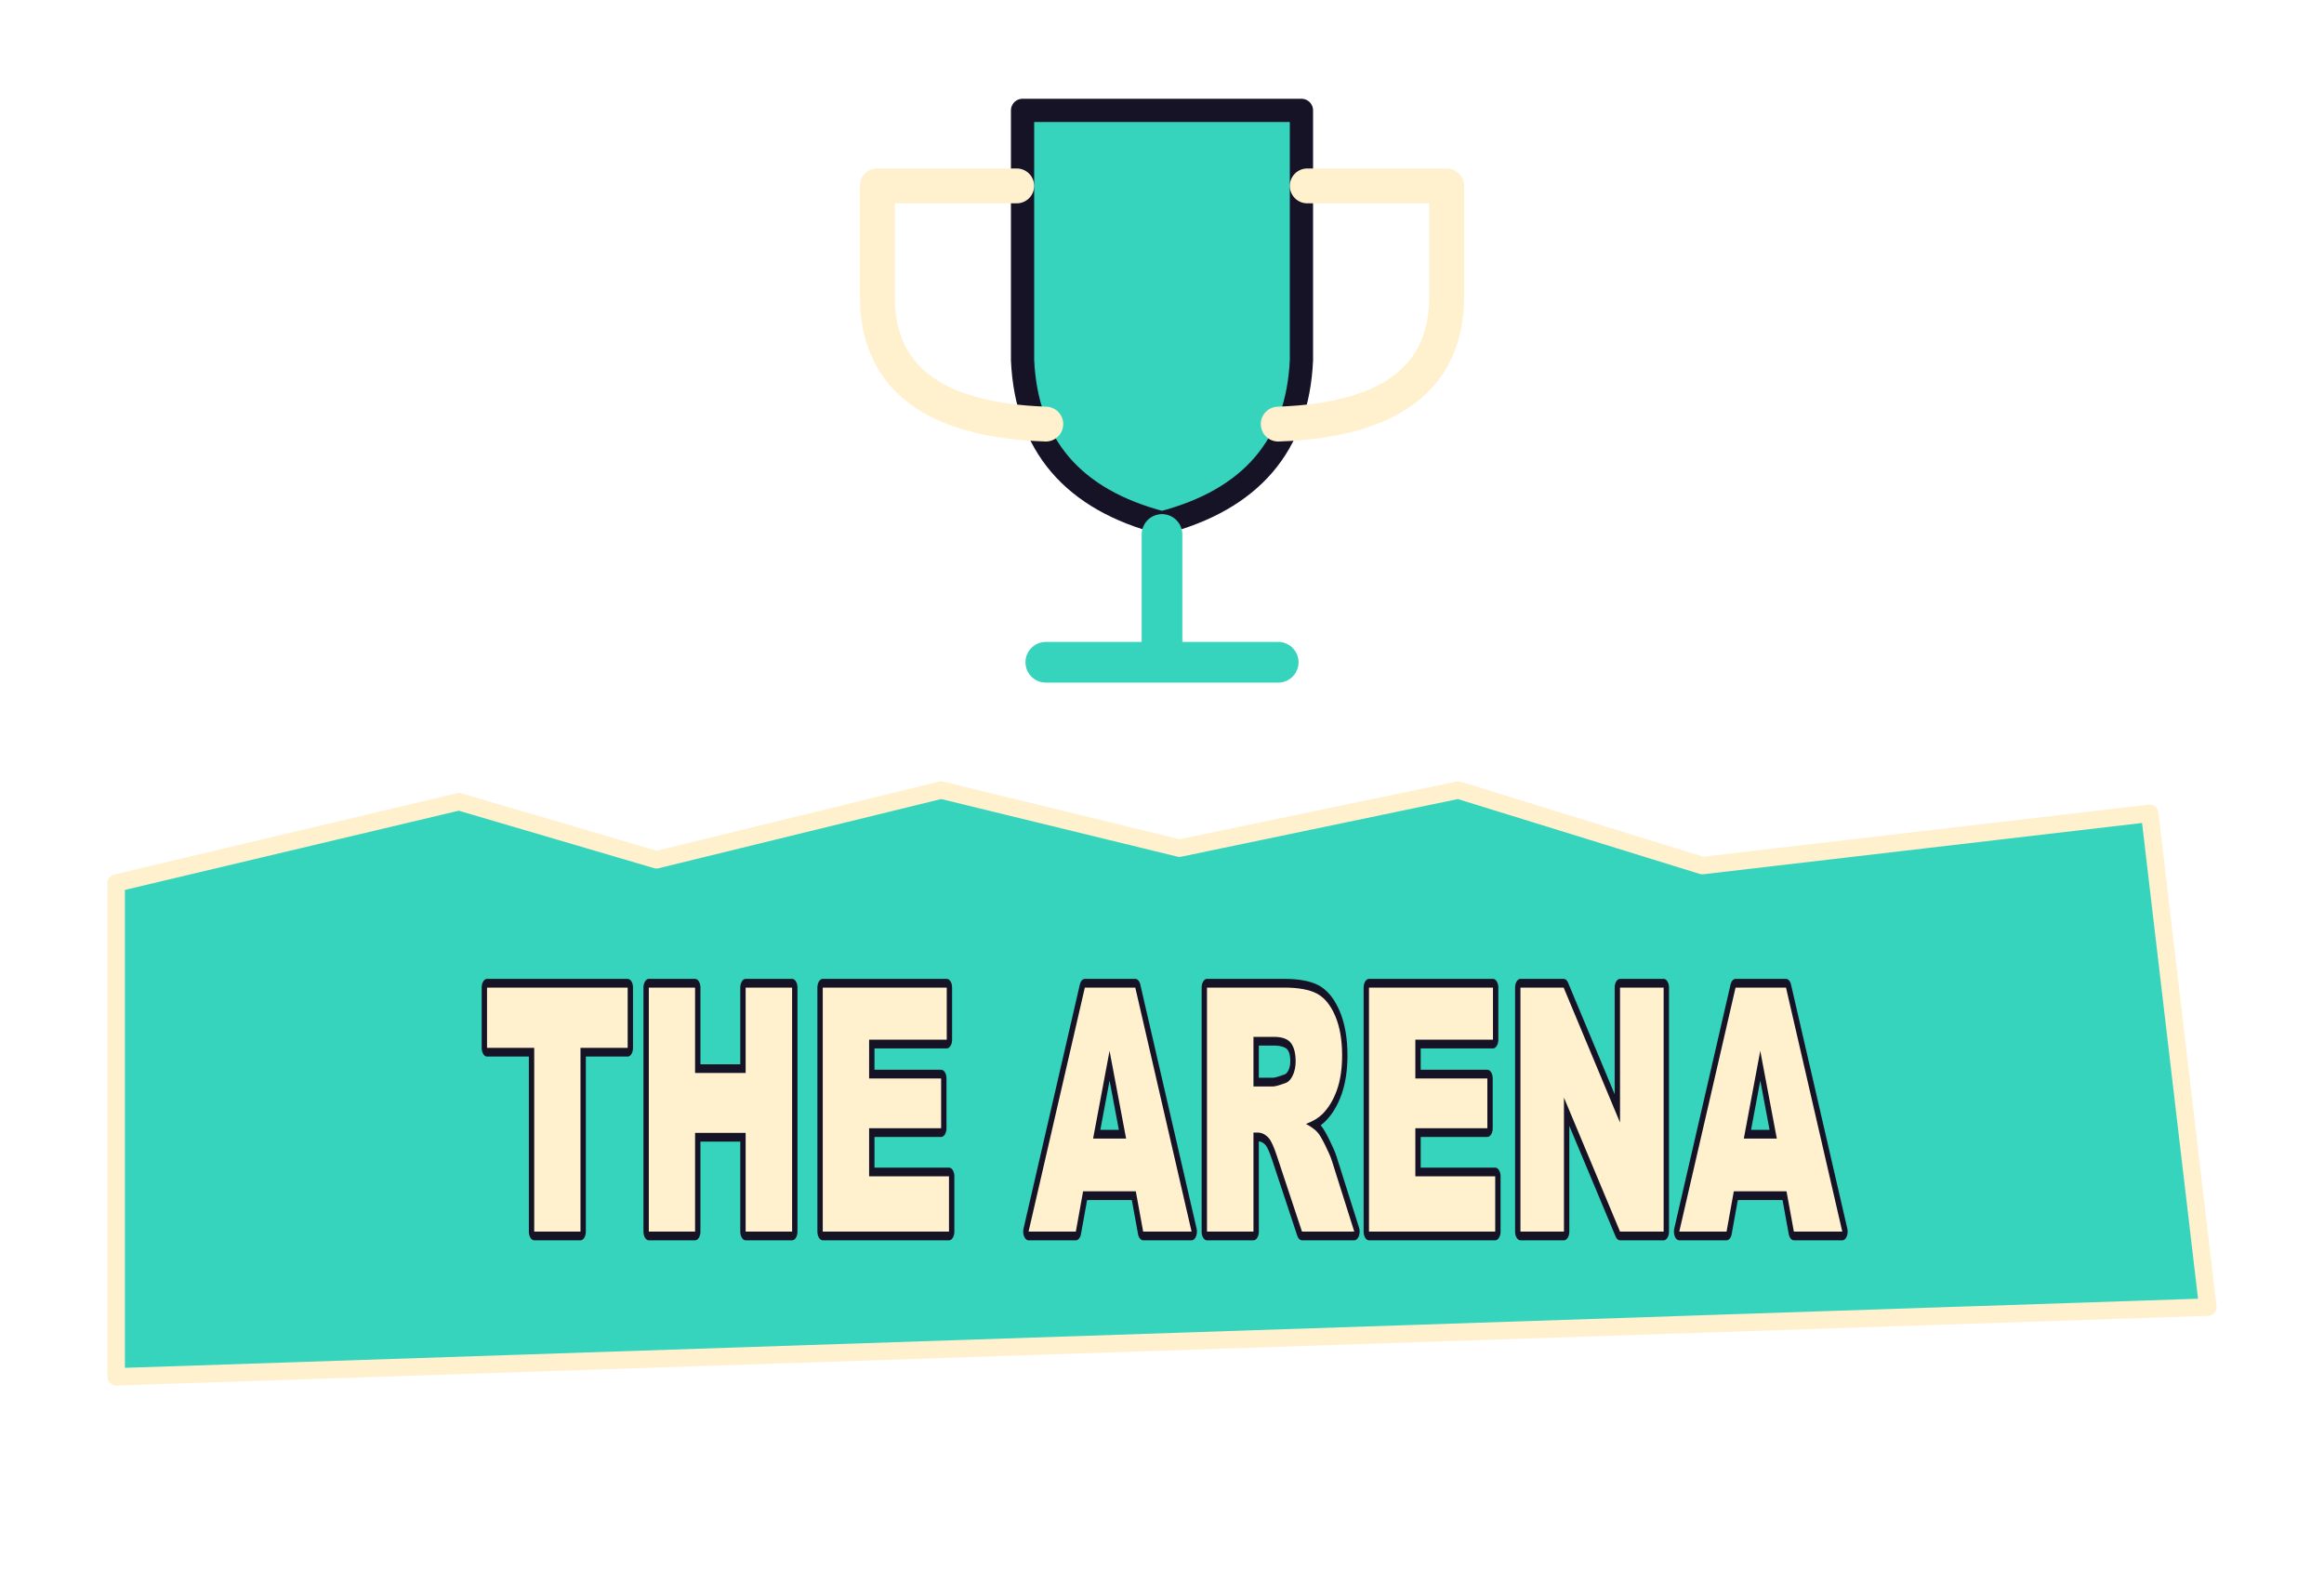
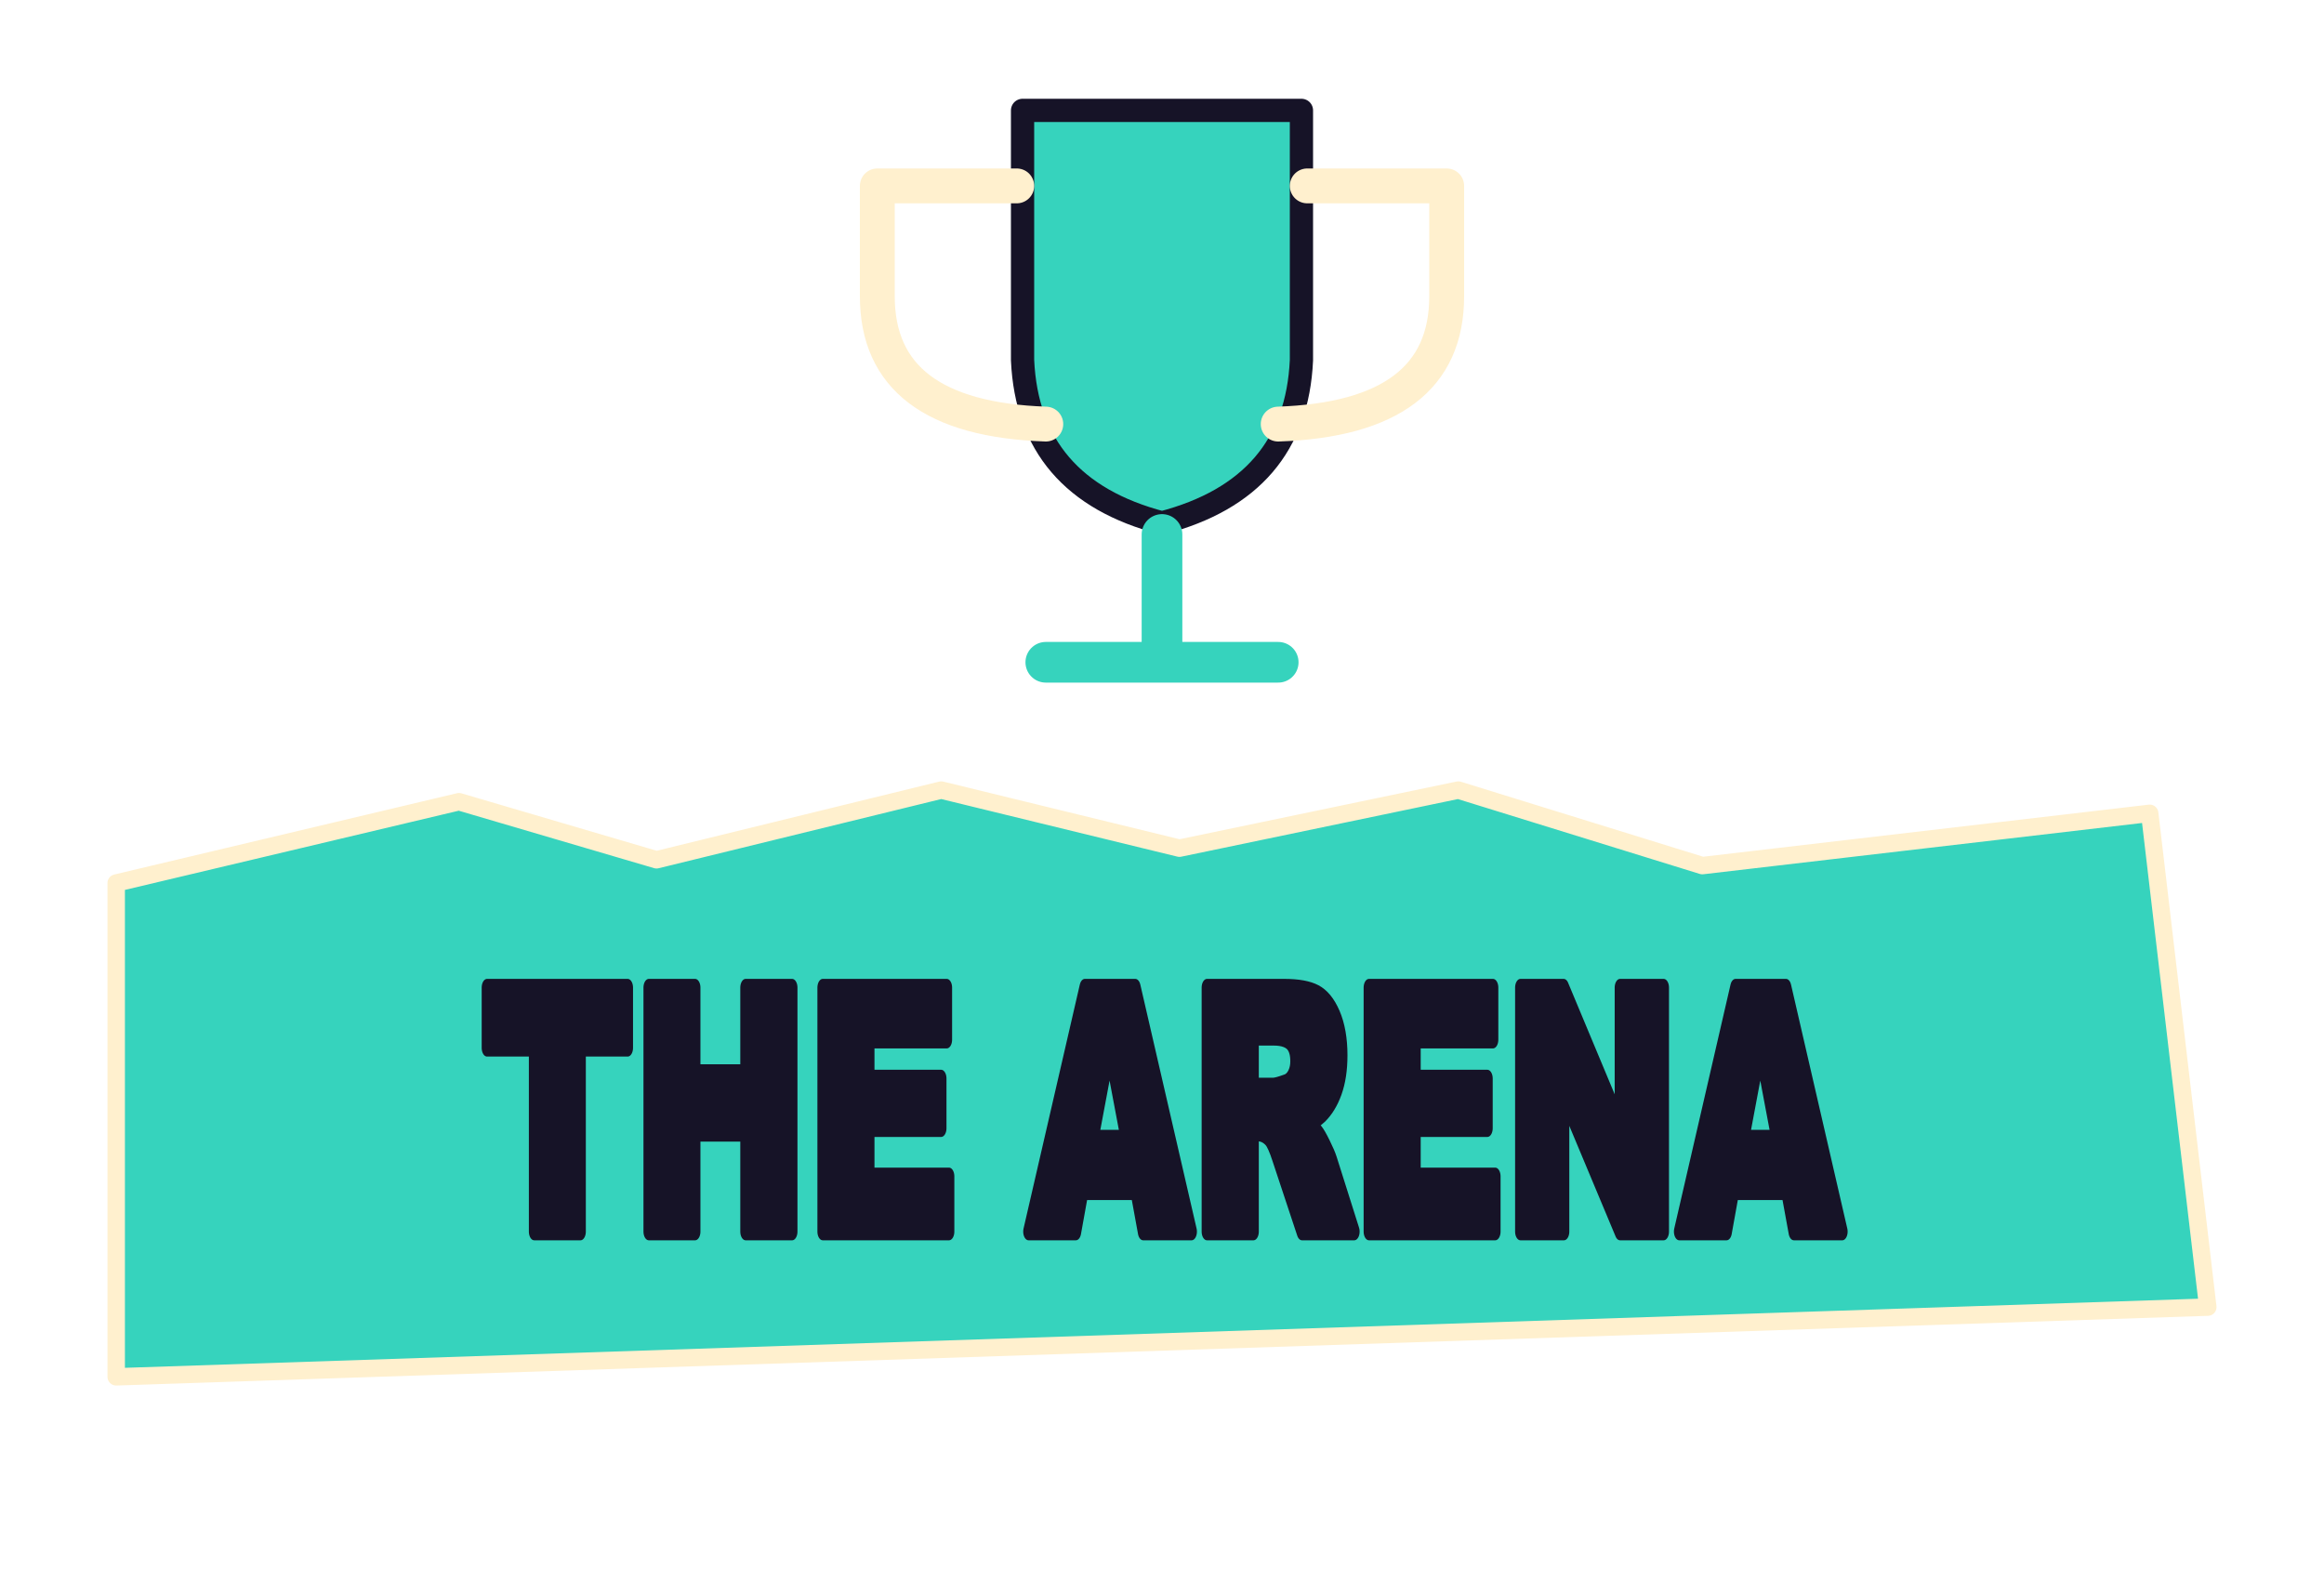
<svg xmlns="http://www.w3.org/2000/svg" viewBox="0 0 400 270" width="400" height="270">
  <g transform="translate(136 2)">
    <path d="M40 17h48v43q-1 22-24 28-23-6-24-28Z" fill="#36D3BD" stroke="#161327" stroke-width="4" stroke-linejoin="round" stroke-linecap="round" />
    <path d="M39 30H15v19q0 21 29 22m45-41h24v19q0 21-29 22" fill="none" stroke="#FFF0CE" stroke-width="6" stroke-linejoin="round" stroke-linecap="round" />
    <path d="M64 90v20m-20 2h40" fill="none" stroke="#36D3BD" stroke-width="7" stroke-linejoin="round" stroke-linecap="round" />
  </g>
  <path d="m20 152 59-14 34 10 49-12 41 10 48-10 42 13 77-9 10 85-360 12Z" fill="#36D3BD" stroke="#FFF0CE" stroke-width="3" stroke-linejoin="round" stroke-linecap="round" />
  <g transform="translate(83.0 212) scale(0.01757945 -0.02864939)">
    <path d="M47 1466H1424V1104H962V0H509V1104H47ZM1631 1466H2084V953H2579V1466H3034V0H2579V593H2084V0H1631ZM3334 1466H4548V1153H3788V920H4493V621H3788V332H4570V0H3334ZM6399 242H5883L5812 0H5349L5900 1466H6394L6945 0H6471ZM6304 559 6142 1086 5981 559ZM7096 0V1466H7851Q8061 1466 8172.0 1430.0Q8283 1394 8351.0 1296.5Q8419 1199 8419 1059Q8419 937 8367.0 848.5Q8315 760 8224 705Q8166 670 8065 647Q8146 620 8183 593Q8208 575 8255.5 516.0Q8303 457 8319 425L8538 0H8026L7784 448Q7738 535 7702 561Q7653 595 7591 595H7551V0ZM7551 872H7742Q7773 872 7862 892Q7907 901 7935.5 938.0Q7964 975 7964 1023Q7964 1094 7919.0 1132.0Q7874 1170 7750 1170H7551ZM8682 1466H9896V1153H9136V920H9841V621H9136V332H9918V0H8682ZM10165 1466H10588L11140 655V1466H11567V0H11140L10591 805V0H10165ZM12770 242H12254L12183 0H11720L12271 1466H12765L13316 0H12842ZM12675 559 12513 1086 12352 559Z" fill="none" stroke="#161327" stroke-width="104.714" stroke-linejoin="round" />
-     <path d="M47 1466H1424V1104H962V0H509V1104H47ZM1631 1466H2084V953H2579V1466H3034V0H2579V593H2084V0H1631ZM3334 1466H4548V1153H3788V920H4493V621H3788V332H4570V0H3334ZM6399 242H5883L5812 0H5349L5900 1466H6394L6945 0H6471ZM6304 559 6142 1086 5981 559ZM7096 0V1466H7851Q8061 1466 8172.0 1430.0Q8283 1394 8351.0 1296.5Q8419 1199 8419 1059Q8419 937 8367.0 848.5Q8315 760 8224 705Q8166 670 8065 647Q8146 620 8183 593Q8208 575 8255.5 516.0Q8303 457 8319 425L8538 0H8026L7784 448Q7738 535 7702 561Q7653 595 7591 595H7551V0ZM7551 872H7742Q7773 872 7862 892Q7907 901 7935.5 938.0Q7964 975 7964 1023Q7964 1094 7919.0 1132.0Q7874 1170 7750 1170H7551ZM8682 1466H9896V1153H9136V920H9841V621H9136V332H9918V0H8682ZM10165 1466H10588L11140 655V1466H11567V0H11140L10591 805V0H10165ZM12770 242H12254L12183 0H11720L12271 1466H12765L13316 0H12842ZM12675 559 12513 1086 12352 559Z" fill="#FFF0CE" />
+     <path d="M47 1466H1424V1104H962V0H509V1104H47ZM1631 1466H2084V953H2579V1466H3034V0H2579V593H2084V0H1631ZM3334 1466H4548V1153H3788V920H4493V621H3788V332H4570V0H3334ZM6399 242H5883L5812 0H5349L5900 1466H6394L6945 0H6471ZM6304 559 6142 1086 5981 559ZM7096 0V1466H7851Q8061 1466 8172.0 1430.0Q8283 1394 8351.0 1296.5Q8419 1199 8419 1059Q8419 937 8367.0 848.5Q8315 760 8224 705Q8166 670 8065 647Q8146 620 8183 593Q8208 575 8255.5 516.0Q8303 457 8319 425L8538 0H8026L7784 448Q7738 535 7702 561Q7653 595 7591 595H7551V0ZM7551 872H7742Q7773 872 7862 892Q7907 901 7935.5 938.0Q7964 975 7964 1023Q7964 1094 7919.0 1132.0Q7874 1170 7750 1170H7551ZM8682 1466H9896V1153H9136V920H9841V621H9136V332H9918V0H8682ZM10165 1466H10588L11140 655V1466H11567V0H11140L10591 805V0H10165ZM12770 242H12254L12183 0H11720L12271 1466H12765L13316 0H12842ZM12675 559 12513 1086 12352 559Z" fill="#161327" />
  </g>
</svg>
